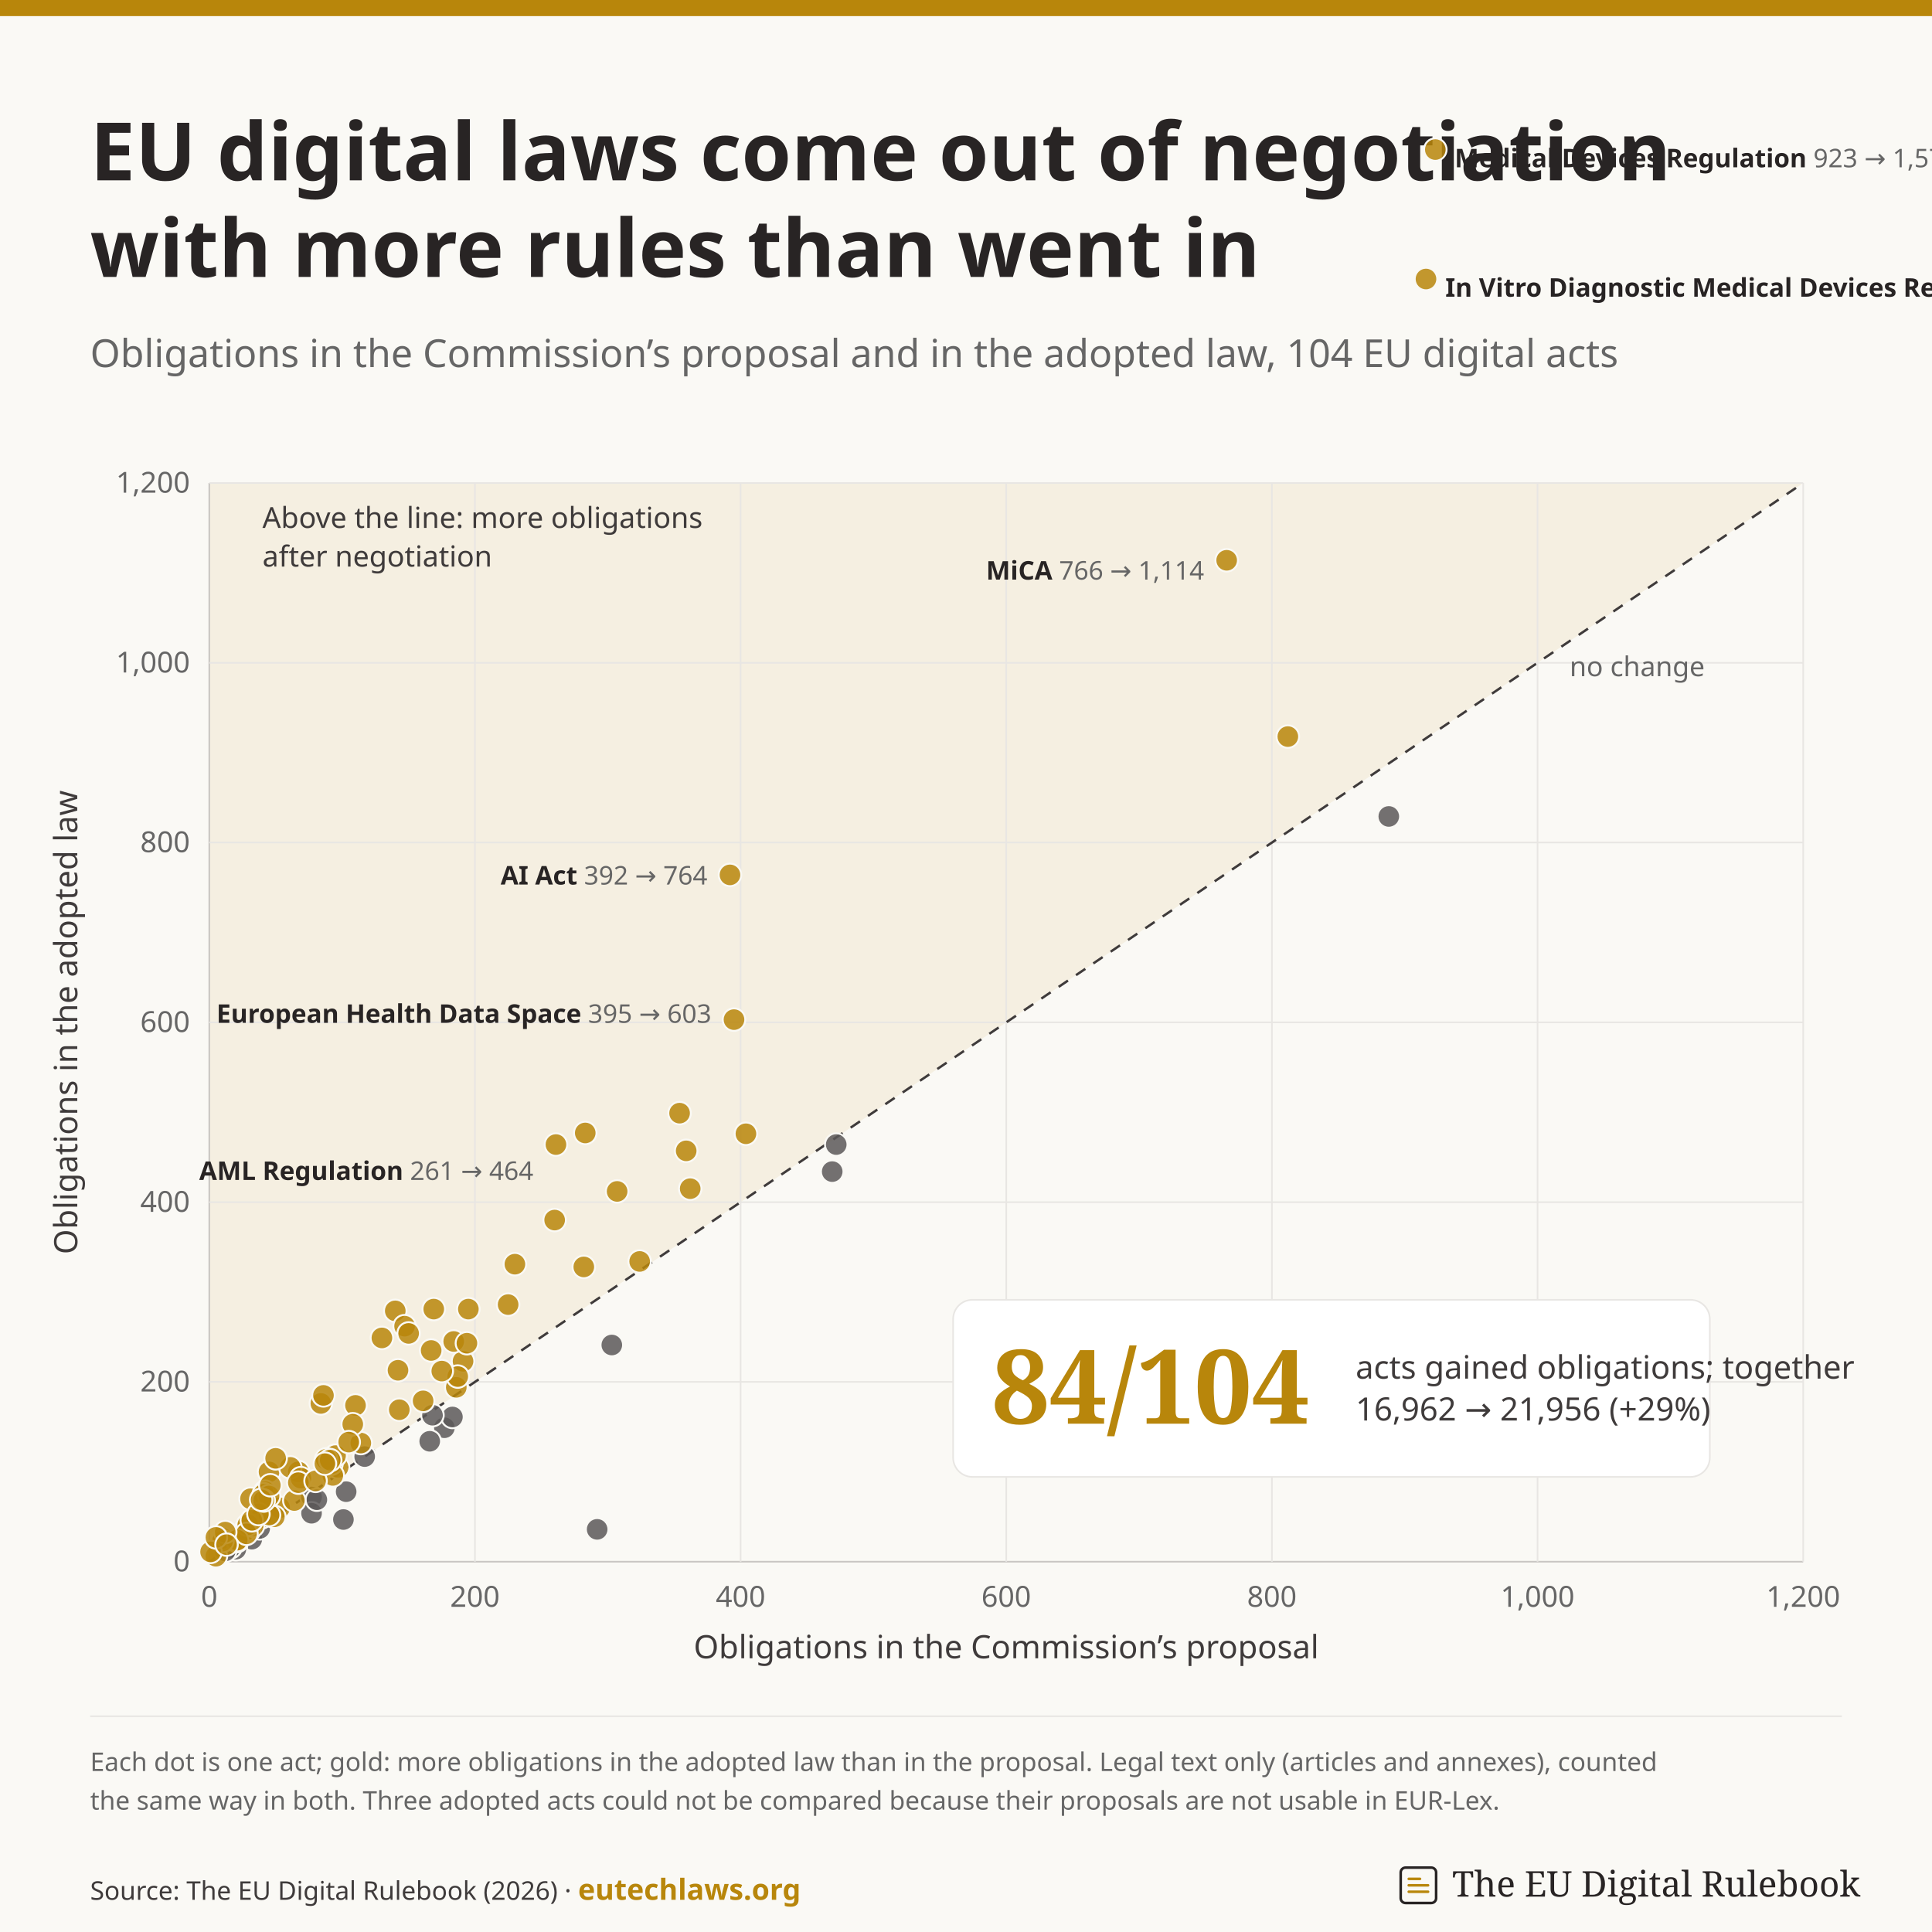
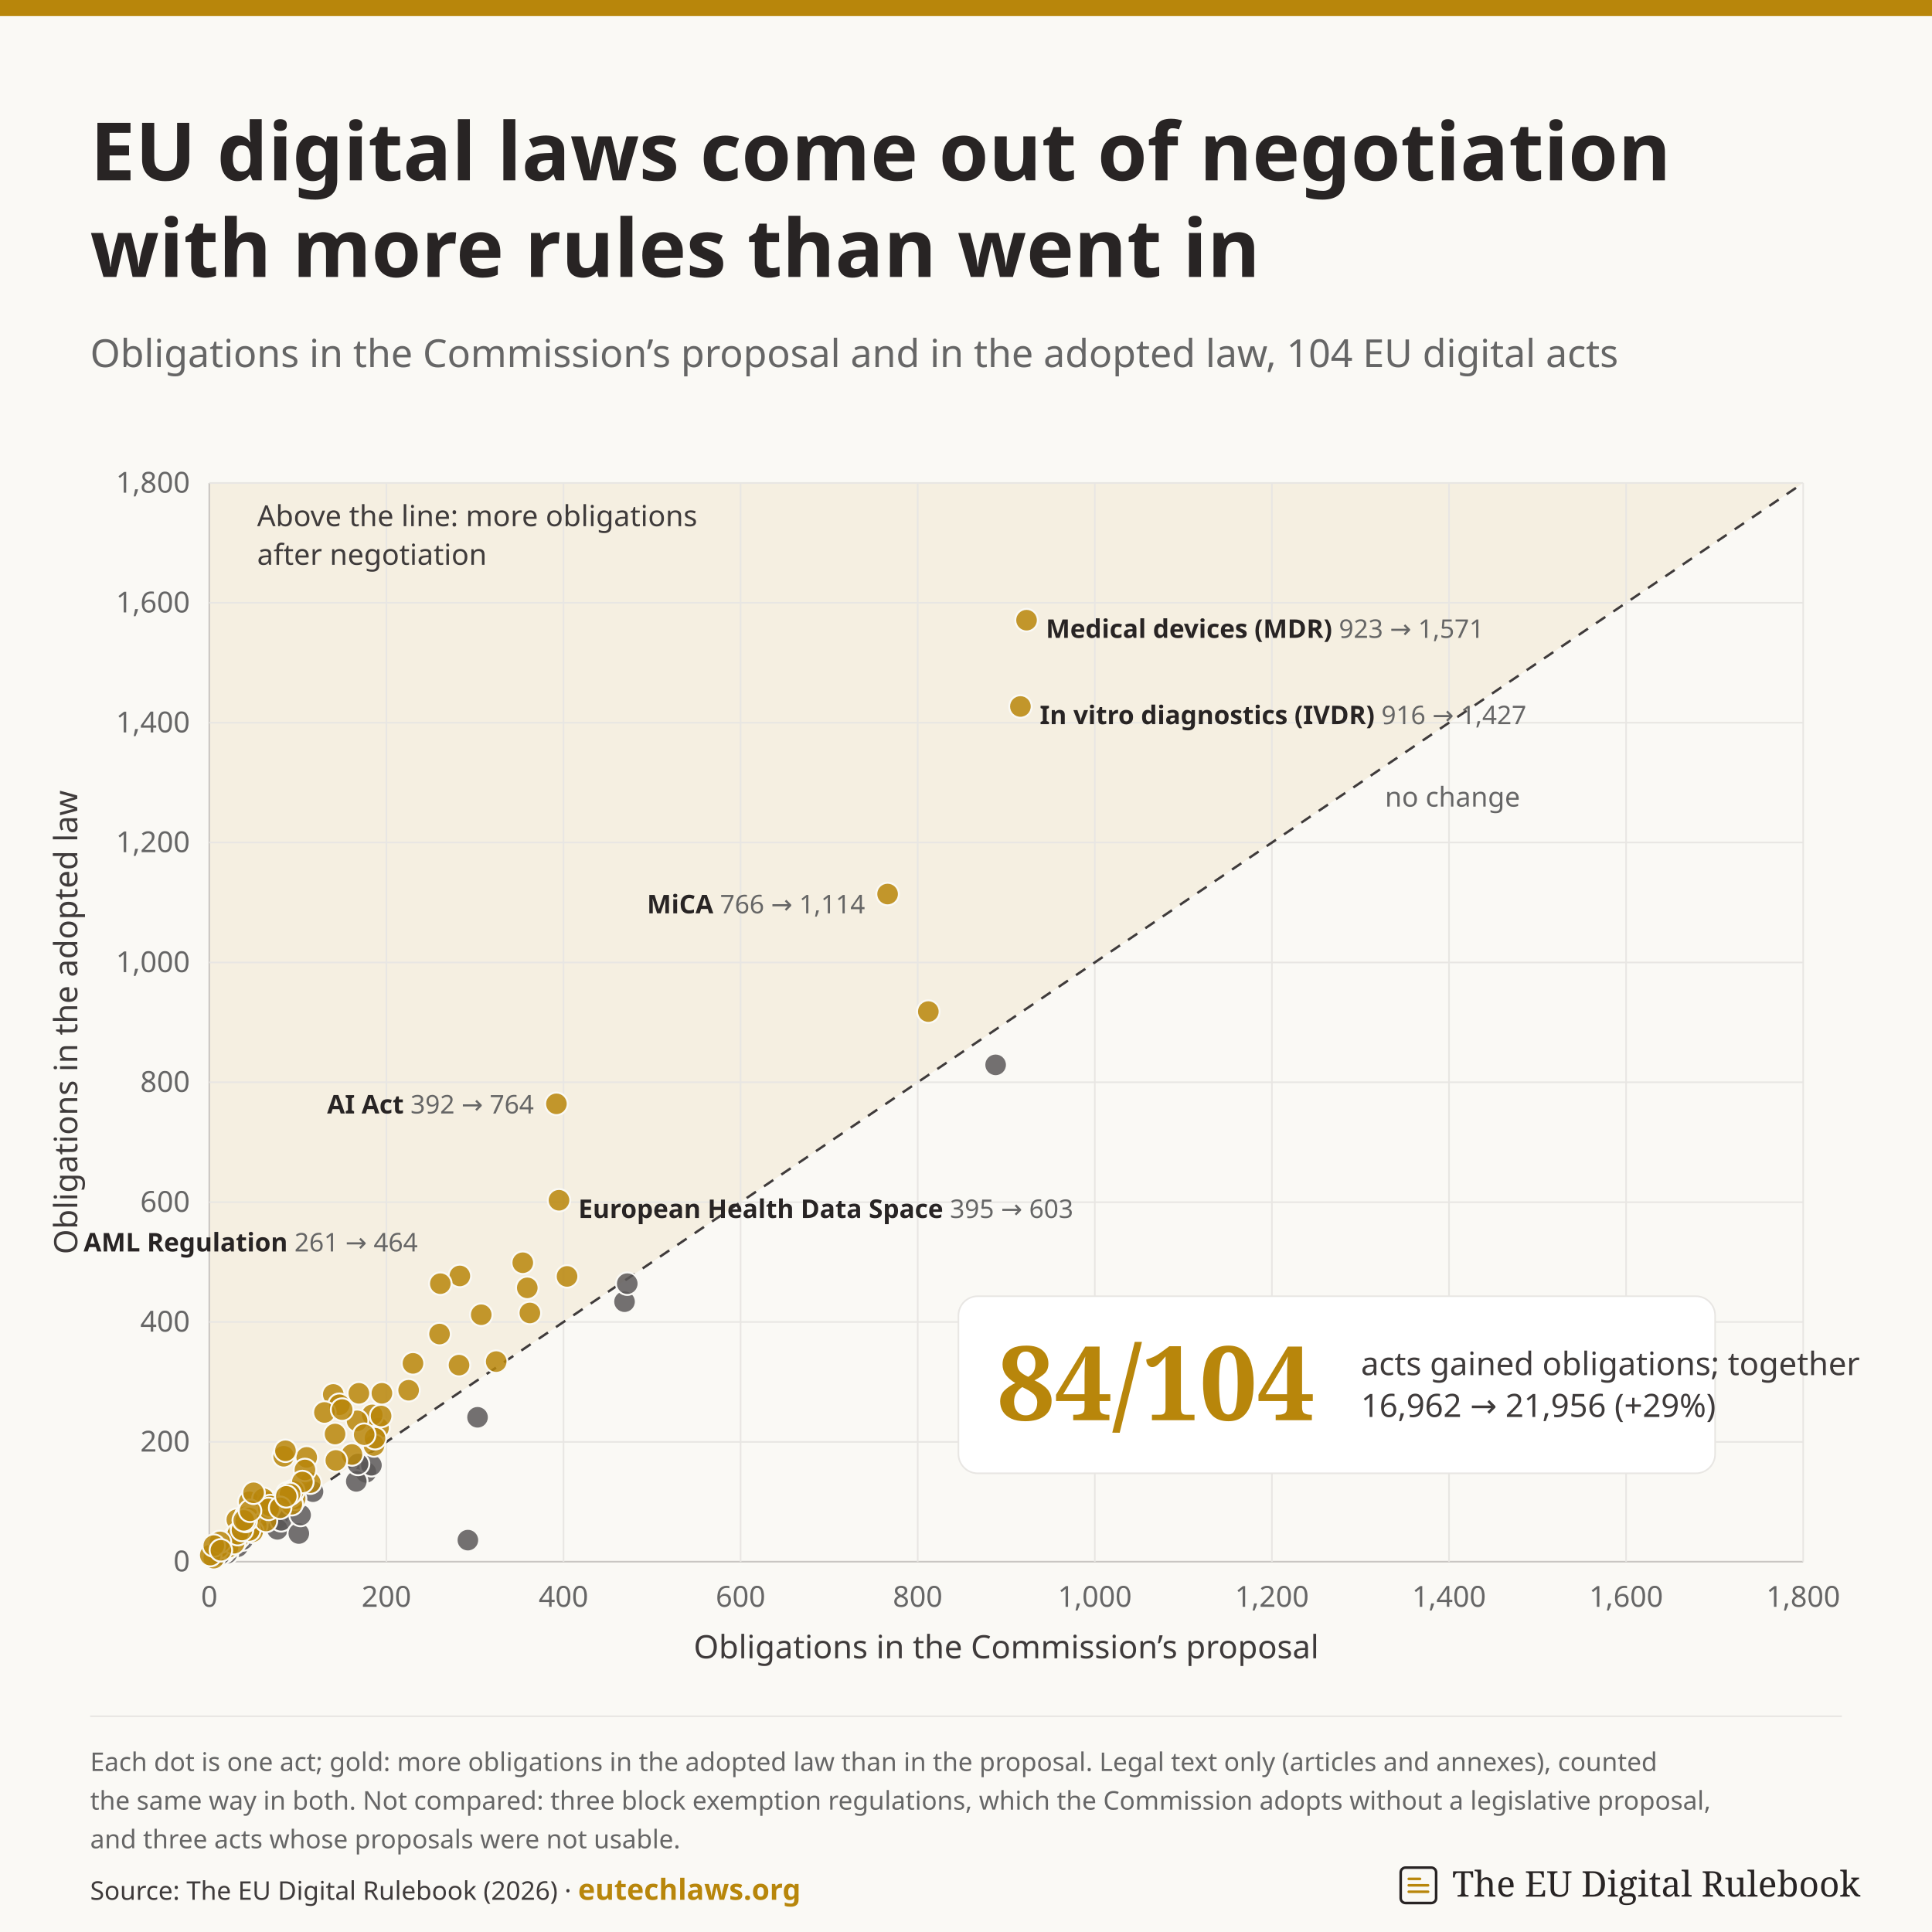
- <svg xmlns="http://www.w3.org/2000/svg" viewBox="0 0 1200 1200" width="100%" role="img" aria-label="EU digital laws come out of negotiation with more rules than went in: 84 of 104 acts gained obligations, together from 16,962 to 21,956. Largest: Medical Devices Regulation 923 to 1571; In Vitro Diagnostic Medical Devices Regulation 916 to 1427; AI Act 392 to 764; MiCA 766 to 1114; European Health Data Space 395 to 603; AML Regulation 261 to 464">
+ <svg xmlns="http://www.w3.org/2000/svg" viewBox="0 0 1200 1200" width="100%" role="img" aria-label="EU digital laws come out of negotiation with more rules than went in: 84 of 104 acts gained obligations, together from 16,962 to 21,956. Largest: Medical devices (MDR) 923 to 1571; In vitro diagnostics (IVDR) 916 to 1427; AI Act 392 to 764; MiCA 766 to 1114; European Health Data Space 395 to 603; AML Regulation 261 to 464">
  <rect width="1200" height="1200" fill="#FAF9F5" />
  <rect width="1200" height="10" fill="#B8860B" />
  <text x="56.0" y="112.0" text-anchor="start" font-family="DM Sans, sans-serif" font-size="50" font-weight="700" fill="#282424">EU digital laws come out of negotiation</text>
  <text x="56.0" y="172.0" text-anchor="start" font-family="DM Sans, sans-serif" font-size="50" font-weight="700" fill="#282424">with more rules than went in</text>
  <text x="56.0" y="228.0" text-anchor="start" font-family="DM Sans, sans-serif" font-size="24" font-weight="400" fill="#666666">Obligations in the Commission’s proposal and in the adopted law, 104 EU digital acts</text>
  <path d="M130.0,970.0 L130.0,300.0 L1120.0,300.0 Z" fill="#E3CF9C" fill-opacity="0.22" />
  <line x1="130" x2="1120" y1="970.0" y2="970.0" stroke="#C9C6C3" />
  <line x1="130.0" x2="130.0" y1="300" y2="970" stroke="#C9C6C3" />
  <text x="118.0" y="976.0" text-anchor="end" font-family="DM Sans, sans-serif" font-size="18" font-weight="400" fill="#666666">0</text>
  <text x="130.0" y="998.0" text-anchor="middle" font-family="DM Sans, sans-serif" font-size="18" font-weight="400" fill="#666666">0</text>
-   <line x1="130" x2="1120" y1="858.3" y2="858.3" stroke="#E8E6E3" />
-   <line x1="295.0" x2="295.0" y1="300" y2="970" stroke="#E8E6E3" />
-   <text x="118.0" y="864.3" text-anchor="end" font-family="DM Sans, sans-serif" font-size="18" font-weight="400" fill="#666666">200</text>
-   <text x="295.0" y="998.0" text-anchor="middle" font-family="DM Sans, sans-serif" font-size="18" font-weight="400" fill="#666666">200</text>
+   <line x1="130" x2="1120" y1="895.6" y2="895.6" stroke="#E8E6E3" />
+   <line x1="240.0" x2="240.0" y1="300" y2="970" stroke="#E8E6E3" />
+   <text x="118.0" y="901.6" text-anchor="end" font-family="DM Sans, sans-serif" font-size="18" font-weight="400" fill="#666666">200</text>
+   <text x="240.0" y="998.0" text-anchor="middle" font-family="DM Sans, sans-serif" font-size="18" font-weight="400" fill="#666666">200</text>
+   <line x1="130" x2="1120" y1="821.1" y2="821.1" stroke="#E8E6E3" />
+   <line x1="350.0" x2="350.0" y1="300" y2="970" stroke="#E8E6E3" />
+   <text x="118.0" y="827.1" text-anchor="end" font-family="DM Sans, sans-serif" font-size="18" font-weight="400" fill="#666666">400</text>
+   <text x="350.0" y="998.0" text-anchor="middle" font-family="DM Sans, sans-serif" font-size="18" font-weight="400" fill="#666666">400</text>
  <line x1="130" x2="1120" y1="746.7" y2="746.7" stroke="#E8E6E3" />
  <line x1="460.0" x2="460.0" y1="300" y2="970" stroke="#E8E6E3" />
-   <text x="118.0" y="752.7" text-anchor="end" font-family="DM Sans, sans-serif" font-size="18" font-weight="400" fill="#666666">400</text>
-   <text x="460.0" y="998.0" text-anchor="middle" font-family="DM Sans, sans-serif" font-size="18" font-weight="400" fill="#666666">400</text>
-   <line x1="130" x2="1120" y1="635.0" y2="635.0" stroke="#E8E6E3" />
-   <line x1="625.0" x2="625.0" y1="300" y2="970" stroke="#E8E6E3" />
-   <text x="118.0" y="641.0" text-anchor="end" font-family="DM Sans, sans-serif" font-size="18" font-weight="400" fill="#666666">600</text>
-   <text x="625.0" y="998.0" text-anchor="middle" font-family="DM Sans, sans-serif" font-size="18" font-weight="400" fill="#666666">600</text>
+   <text x="118.0" y="752.7" text-anchor="end" font-family="DM Sans, sans-serif" font-size="18" font-weight="400" fill="#666666">600</text>
+   <text x="460.0" y="998.0" text-anchor="middle" font-family="DM Sans, sans-serif" font-size="18" font-weight="400" fill="#666666">600</text>
+   <line x1="130" x2="1120" y1="672.2" y2="672.2" stroke="#E8E6E3" />
+   <line x1="570.0" x2="570.0" y1="300" y2="970" stroke="#E8E6E3" />
+   <text x="118.0" y="678.2" text-anchor="end" font-family="DM Sans, sans-serif" font-size="18" font-weight="400" fill="#666666">800</text>
+   <text x="570.0" y="998.0" text-anchor="middle" font-family="DM Sans, sans-serif" font-size="18" font-weight="400" fill="#666666">800</text>
+   <line x1="130" x2="1120" y1="597.8" y2="597.8" stroke="#E8E6E3" />
+   <line x1="680.0" x2="680.0" y1="300" y2="970" stroke="#E8E6E3" />
+   <text x="118.0" y="603.8" text-anchor="end" font-family="DM Sans, sans-serif" font-size="18" font-weight="400" fill="#666666">1,000</text>
+   <text x="680.0" y="998.0" text-anchor="middle" font-family="DM Sans, sans-serif" font-size="18" font-weight="400" fill="#666666">1,000</text>
  <line x1="130" x2="1120" y1="523.3" y2="523.3" stroke="#E8E6E3" />
  <line x1="790.0" x2="790.0" y1="300" y2="970" stroke="#E8E6E3" />
-   <text x="118.0" y="529.3" text-anchor="end" font-family="DM Sans, sans-serif" font-size="18" font-weight="400" fill="#666666">800</text>
-   <text x="790.0" y="998.0" text-anchor="middle" font-family="DM Sans, sans-serif" font-size="18" font-weight="400" fill="#666666">800</text>
-   <line x1="130" x2="1120" y1="411.7" y2="411.7" stroke="#E8E6E3" />
-   <line x1="955.0" x2="955.0" y1="300" y2="970" stroke="#E8E6E3" />
-   <text x="118.0" y="417.7" text-anchor="end" font-family="DM Sans, sans-serif" font-size="18" font-weight="400" fill="#666666">1,000</text>
-   <text x="955.0" y="998.0" text-anchor="middle" font-family="DM Sans, sans-serif" font-size="18" font-weight="400" fill="#666666">1,000</text>
+   <text x="118.0" y="529.3" text-anchor="end" font-family="DM Sans, sans-serif" font-size="18" font-weight="400" fill="#666666">1,200</text>
+   <text x="790.0" y="998.0" text-anchor="middle" font-family="DM Sans, sans-serif" font-size="18" font-weight="400" fill="#666666">1,200</text>
+   <line x1="130" x2="1120" y1="448.9" y2="448.9" stroke="#E8E6E3" />
+   <line x1="900.0" x2="900.0" y1="300" y2="970" stroke="#E8E6E3" />
+   <text x="118.0" y="454.9" text-anchor="end" font-family="DM Sans, sans-serif" font-size="18" font-weight="400" fill="#666666">1,400</text>
+   <text x="900.0" y="998.0" text-anchor="middle" font-family="DM Sans, sans-serif" font-size="18" font-weight="400" fill="#666666">1,400</text>
+   <line x1="130" x2="1120" y1="374.4" y2="374.4" stroke="#E8E6E3" />
+   <line x1="1010.0" x2="1010.0" y1="300" y2="970" stroke="#E8E6E3" />
+   <text x="118.0" y="380.4" text-anchor="end" font-family="DM Sans, sans-serif" font-size="18" font-weight="400" fill="#666666">1,600</text>
+   <text x="1010.0" y="998.0" text-anchor="middle" font-family="DM Sans, sans-serif" font-size="18" font-weight="400" fill="#666666">1,600</text>
  <line x1="130" x2="1120" y1="300.0" y2="300.0" stroke="#E8E6E3" />
  <line x1="1120.0" x2="1120.0" y1="300" y2="970" stroke="#E8E6E3" />
-   <text x="118.0" y="306.0" text-anchor="end" font-family="DM Sans, sans-serif" font-size="18" font-weight="400" fill="#666666">1,200</text>
-   <text x="1120.0" y="998.0" text-anchor="middle" font-family="DM Sans, sans-serif" font-size="18" font-weight="400" fill="#666666">1,200</text>
+   <text x="118.0" y="306.0" text-anchor="end" font-family="DM Sans, sans-serif" font-size="18" font-weight="400" fill="#666666">1,800</text>
+   <text x="1120.0" y="998.0" text-anchor="middle" font-family="DM Sans, sans-serif" font-size="18" font-weight="400" fill="#666666">1,800</text>
  <text x="625.0" y="1030.0" text-anchor="middle" font-family="DM Sans, sans-serif" font-size="20" font-weight="500" fill="#3F3B3B">Obligations in the Commission’s proposal</text>
  <text transform="translate(48,635.0) rotate(-90)" text-anchor="middle" font-family="DM Sans, sans-serif" font-size="20" font-weight="500" fill="#3F3B3B">Obligations in the adopted law</text>
  <line x1="130.0" y1="970.0" x2="1120.0" y2="300.0" stroke="#3F3B3B" stroke-width="1.5" stroke-dasharray="7 6" />
-   <text x="1016.9" y="420.0" text-anchor="middle" font-family="DM Sans, sans-serif" font-size="17" font-weight="400" fill="#666666">no change</text>
-   <text x="163.0" y="327.9" text-anchor="start" font-family="DM Sans, sans-serif" font-size="18" font-weight="500" fill="#3F3B3B">Above the line: more obligations</text>
-   <text x="163.0" y="351.9" text-anchor="start" font-family="DM Sans, sans-serif" font-size="18" font-weight="500" fill="#3F3B3B">after negotiation</text>
-   <circle cx="193.5" cy="929.8" r="7" fill="#5C5858" fill-opacity="0.85" stroke="#FAF9F5" stroke-width="1.2" />
-   <circle cx="156.4" cy="956.0" r="7" fill="#5C5858" fill-opacity="0.85" stroke="#FAF9F5" stroke-width="1.2" />
-   <circle cx="193.5" cy="939.9" r="7" fill="#5C5858" fill-opacity="0.85" stroke="#FAF9F5" stroke-width="1.2" />
-   <circle cx="226.5" cy="904.7" r="7" fill="#5C5858" fill-opacity="0.85" stroke="#FAF9F5" stroke-width="1.2" />
-   <circle cx="370.9" cy="949.9" r="7" fill="#5C5858" fill-opacity="0.85" stroke="#FAF9F5" stroke-width="1.2" />
-   <circle cx="516.9" cy="727.7" r="7" fill="#5C5858" fill-opacity="0.85" stroke="#FAF9F5" stroke-width="1.2" />
-   <circle cx="276.0" cy="886.8" r="7" fill="#5C5858" fill-opacity="0.85" stroke="#FAF9F5" stroke-width="1.2" />
-   <circle cx="862.6" cy="507.1" r="7" fill="#5C5858" fill-opacity="0.85" stroke="#FAF9F5" stroke-width="1.2" />
-   <circle cx="281.0" cy="880.1" r="7" fill="#5C5858" fill-opacity="0.85" stroke="#FAF9F5" stroke-width="1.2" />
-   <circle cx="519.4" cy="710.9" r="7" fill="#5C5858" fill-opacity="0.85" stroke="#FAF9F5" stroke-width="1.2" />
-   <circle cx="196.8" cy="931.5" r="7" fill="#5C5858" fill-opacity="0.85" stroke="#FAF9F5" stroke-width="1.2" />
-   <circle cx="146.5" cy="962.2" r="7" fill="#5C5858" fill-opacity="0.85" stroke="#FAF9F5" stroke-width="1.2" />
-   <circle cx="380.0" cy="835.4" r="7" fill="#5C5858" fill-opacity="0.85" stroke="#FAF9F5" stroke-width="1.2" />
-   <circle cx="213.3" cy="943.8" r="7" fill="#5C5858" fill-opacity="0.85" stroke="#FAF9F5" stroke-width="1.2" />
-   <circle cx="143.2" cy="961.1" r="7" fill="#5C5858" fill-opacity="0.85" stroke="#FAF9F5" stroke-width="1.2" />
-   <circle cx="139.9" cy="963.3" r="7" fill="#5C5858" fill-opacity="0.85" stroke="#FAF9F5" stroke-width="1.2" />
-   <circle cx="161.3" cy="949.3" r="7" fill="#5C5858" fill-opacity="0.85" stroke="#FAF9F5" stroke-width="1.2" />
-   <circle cx="266.9" cy="895.2" r="7" fill="#5C5858" fill-opacity="0.85" stroke="#FAF9F5" stroke-width="1.2" />
-   <circle cx="215.0" cy="926.5" r="7" fill="#5C5858" fill-opacity="0.85" stroke="#FAF9F5" stroke-width="1.2" />
-   <circle cx="268.6" cy="879.0" r="7" fill="#5C5858" fill-opacity="0.85" stroke="#FAF9F5" stroke-width="1.2" />
-   <circle cx="134.1" cy="966.6" r="7" fill="#B8860B" fill-opacity="0.85" stroke="#FAF9F5" stroke-width="1.2" />
-   <circle cx="138.2" cy="955.5" r="7" fill="#B8860B" fill-opacity="0.85" stroke="#FAF9F5" stroke-width="1.2" />
-   <circle cx="154.8" cy="950.5" r="7" fill="#B8860B" fill-opacity="0.85" stroke="#FAF9F5" stroke-width="1.2" />
-   <circle cx="153.1" cy="951.6" r="7" fill="#B8860B" fill-opacity="0.85" stroke="#FAF9F5" stroke-width="1.2" />
-   <circle cx="147.3" cy="957.2" r="7" fill="#B8860B" fill-opacity="0.85" stroke="#FAF9F5" stroke-width="1.2" />
-   <circle cx="152.3" cy="950.5" r="7" fill="#B8860B" fill-opacity="0.85" stroke="#FAF9F5" stroke-width="1.2" />
-   <circle cx="162.2" cy="942.6" r="7" fill="#B8860B" fill-opacity="0.85" stroke="#FAF9F5" stroke-width="1.2" />
-   <circle cx="157.2" cy="947.7" r="7" fill="#B8860B" fill-opacity="0.85" stroke="#FAF9F5" stroke-width="1.2" />
-   <circle cx="362.6" cy="786.9" r="7" fill="#B8860B" fill-opacity="0.85" stroke="#FAF9F5" stroke-width="1.2" />
-   <circle cx="210.0" cy="911.4" r="7" fill="#B8860B" fill-opacity="0.85" stroke="#FAF9F5" stroke-width="1.2" />
-   <circle cx="205.9" cy="909.1" r="7" fill="#B8860B" fill-opacity="0.85" stroke="#FAF9F5" stroke-width="1.2" />
-   <circle cx="428.7" cy="738.3" r="7" fill="#B8860B" fill-opacity="0.85" stroke="#FAF9F5" stroke-width="1.2" />
-   <circle cx="287.6" cy="845.5" r="7" fill="#B8860B" fill-opacity="0.85" stroke="#FAF9F5" stroke-width="1.2" />
-   <circle cx="262.8" cy="870.1" r="7" fill="#B8860B" fill-opacity="0.85" stroke="#FAF9F5" stroke-width="1.2" />
-   <circle cx="426.2" cy="714.8" r="7" fill="#B8860B" fill-opacity="0.85" stroke="#FAF9F5" stroke-width="1.2" />
-   <circle cx="173.7" cy="936.5" r="7" fill="#B8860B" fill-opacity="0.85" stroke="#FAF9F5" stroke-width="1.2" />
-   <circle cx="170.4" cy="942.1" r="7" fill="#B8860B" fill-opacity="0.85" stroke="#FAF9F5" stroke-width="1.2" />
-   <circle cx="153.9" cy="947.1" r="7" fill="#B8860B" fill-opacity="0.85" stroke="#FAF9F5" stroke-width="1.2" />
-   <circle cx="147.3" cy="956.6" r="7" fill="#B8860B" fill-opacity="0.85" stroke="#FAF9F5" stroke-width="1.2" />
-   <circle cx="167.1" cy="914.2" r="7" fill="#B8860B" fill-opacity="0.85" stroke="#FAF9F5" stroke-width="1.2" />
-   <circle cx="138.2" cy="957.2" r="7" fill="#B8860B" fill-opacity="0.85" stroke="#FAF9F5" stroke-width="1.2" />
-   <circle cx="319.8" cy="785.2" r="7" fill="#B8860B" fill-opacity="0.85" stroke="#FAF9F5" stroke-width="1.2" />
-   <circle cx="224.1" cy="896.3" r="7" fill="#B8860B" fill-opacity="0.85" stroke="#FAF9F5" stroke-width="1.2" />
-   <circle cx="344.5" cy="757.8" r="7" fill="#B8860B" fill-opacity="0.85" stroke="#FAF9F5" stroke-width="1.2" />
-   <circle cx="153.1" cy="952.7" r="7" fill="#B8860B" fill-opacity="0.85" stroke="#FAF9F5" stroke-width="1.2" />
-   <circle cx="155.6" cy="930.9" r="7" fill="#B8860B" fill-opacity="0.85" stroke="#FAF9F5" stroke-width="1.2" />
-   <circle cx="167.1" cy="941.0" r="7" fill="#B8860B" fill-opacity="0.85" stroke="#FAF9F5" stroke-width="1.2" />
-   <circle cx="283.4" cy="861.7" r="7" fill="#B8860B" fill-opacity="0.85" stroke="#FAF9F5" stroke-width="1.2" />
-   <circle cx="281.8" cy="833.2" r="7" fill="#B8860B" fill-opacity="0.85" stroke="#FAF9F5" stroke-width="1.2" />
-   <circle cx="206.7" cy="916.4" r="7" fill="#B8860B" fill-opacity="0.85" stroke="#FAF9F5" stroke-width="1.2" />
-   <circle cx="164.7" cy="926.5" r="7" fill="#B8860B" fill-opacity="0.85" stroke="#FAF9F5" stroke-width="1.2" />
-   <circle cx="208.4" cy="904.1" r="7" fill="#B8860B" fill-opacity="0.85" stroke="#FAF9F5" stroke-width="1.2" />
-   <circle cx="130.8" cy="963.9" r="7" fill="#B8860B" fill-opacity="0.85" stroke="#FAF9F5" stroke-width="1.2" />
-   <circle cx="199.3" cy="871.7" r="7" fill="#B8860B" fill-opacity="0.85" stroke="#FAF9F5" stroke-width="1.2" />
-   <circle cx="761.9" cy="348.0" r="7" fill="#B8860B" fill-opacity="0.85" stroke="#FAF9F5" stroke-width="1.2" />
-   <circle cx="383.3" cy="740.0" r="7" fill="#B8860B" fill-opacity="0.85" stroke="#FAF9F5" stroke-width="1.2" />
-   <circle cx="247.2" cy="851.1" r="7" fill="#B8860B" fill-opacity="0.85" stroke="#FAF9F5" stroke-width="1.2" />
-   <circle cx="245.5" cy="814.2" r="7" fill="#B8860B" fill-opacity="0.85" stroke="#FAF9F5" stroke-width="1.2" />
-   <circle cx="363.5" cy="703.7" r="7" fill="#B8860B" fill-opacity="0.85" stroke="#FAF9F5" stroke-width="1.2" />
-   <circle cx="315.6" cy="810.3" r="7" fill="#B8860B" fill-opacity="0.85" stroke="#FAF9F5" stroke-width="1.2" />
-   <circle cx="453.4" cy="543.4" r="7" fill="#B8860B" fill-opacity="0.85" stroke="#FAF9F5" stroke-width="1.2" />
-   <circle cx="799.9" cy="457.5" r="7" fill="#B8860B" fill-opacity="0.85" stroke="#FAF9F5" stroke-width="1.2" />
-   <circle cx="220.8" cy="872.9" r="7" fill="#B8860B" fill-opacity="0.85" stroke="#FAF9F5" stroke-width="1.2" />
-   <circle cx="290.0" cy="834.3" r="7" fill="#B8860B" fill-opacity="0.85" stroke="#FAF9F5" stroke-width="1.2" />
-   <circle cx="345.3" cy="710.9" r="7" fill="#B8860B" fill-opacity="0.85" stroke="#FAF9F5" stroke-width="1.2" />
-   <circle cx="202.6" cy="907.5" r="7" fill="#B8860B" fill-opacity="0.85" stroke="#FAF9F5" stroke-width="1.2" />
-   <circle cx="200.9" cy="866.7" r="7" fill="#B8860B" fill-opacity="0.85" stroke="#FAF9F5" stroke-width="1.2" />
-   <circle cx="185.3" cy="914.2" r="7" fill="#B8860B" fill-opacity="0.85" stroke="#FAF9F5" stroke-width="1.2" />
-   <circle cx="267.8" cy="838.8" r="7" fill="#B8860B" fill-opacity="0.85" stroke="#FAF9F5" stroke-width="1.2" />
-   <circle cx="251.3" cy="823.7" r="7" fill="#B8860B" fill-opacity="0.85" stroke="#FAF9F5" stroke-width="1.2" />
-   <circle cx="284.3" cy="855.0" r="7" fill="#B8860B" fill-opacity="0.85" stroke="#FAF9F5" stroke-width="1.2" />
-   <circle cx="455.9" cy="633.3" r="7" fill="#B8860B" fill-opacity="0.85" stroke="#FAF9F5" stroke-width="1.2" />
-   <circle cx="422.1" cy="691.4" r="7" fill="#B8860B" fill-opacity="0.85" stroke="#FAF9F5" stroke-width="1.2" />
-   <circle cx="219.1" cy="884.6" r="7" fill="#B8860B" fill-opacity="0.85" stroke="#FAF9F5" stroke-width="1.2" />
-   <circle cx="156.4" cy="944.3" r="7" fill="#B8860B" fill-opacity="0.85" stroke="#FAF9F5" stroke-width="1.2" />
-   <circle cx="202.6" cy="906.4" r="7" fill="#B8860B" fill-opacity="0.85" stroke="#FAF9F5" stroke-width="1.2" />
-   <circle cx="163.8" cy="928.1" r="7" fill="#B8860B" fill-opacity="0.85" stroke="#FAF9F5" stroke-width="1.2" />
-   <circle cx="216.6" cy="895.7" r="7" fill="#B8860B" fill-opacity="0.85" stroke="#FAF9F5" stroke-width="1.2" />
-   <circle cx="463.3" cy="704.2" r="7" fill="#B8860B" fill-opacity="0.85" stroke="#FAF9F5" stroke-width="1.2" />
-   <circle cx="167.1" cy="929.2" r="7" fill="#B8860B" fill-opacity="0.85" stroke="#FAF9F5" stroke-width="1.2" />
-   <circle cx="397.3" cy="783.5" r="7" fill="#B8860B" fill-opacity="0.85" stroke="#FAF9F5" stroke-width="1.2" />
-   <circle cx="139.9" cy="951.6" r="7" fill="#B8860B" fill-opacity="0.85" stroke="#FAF9F5" stroke-width="1.2" />
-   <circle cx="134.1" cy="954.9" r="7" fill="#B8860B" fill-opacity="0.85" stroke="#FAF9F5" stroke-width="1.2" />
-   <circle cx="160.5" cy="940.4" r="7" fill="#B8860B" fill-opacity="0.85" stroke="#FAF9F5" stroke-width="1.2" />
-   <circle cx="182.8" cy="932.0" r="7" fill="#B8860B" fill-opacity="0.85" stroke="#FAF9F5" stroke-width="1.2" />
-   <circle cx="163.8" cy="932.0" r="7" fill="#B8860B" fill-opacity="0.85" stroke="#FAF9F5" stroke-width="1.2" />
-   <circle cx="140.7" cy="959.4" r="7" fill="#B8860B" fill-opacity="0.85" stroke="#FAF9F5" stroke-width="1.2" />
-   <circle cx="237.2" cy="831.0" r="7" fill="#B8860B" fill-opacity="0.85" stroke="#FAF9F5" stroke-width="1.2" />
-   <circle cx="248.0" cy="875.6" r="7" fill="#B8860B" fill-opacity="0.85" stroke="#FAF9F5" stroke-width="1.2" />
-   <circle cx="180.3" cy="911.4" r="7" fill="#B8860B" fill-opacity="0.85" stroke="#FAF9F5" stroke-width="1.2" />
-   <circle cx="186.9" cy="918.1" r="7" fill="#B8860B" fill-opacity="0.85" stroke="#FAF9F5" stroke-width="1.2" />
-   <circle cx="162.2" cy="931.5" r="7" fill="#B8860B" fill-opacity="0.85" stroke="#FAF9F5" stroke-width="1.2" />
-   <circle cx="185.3" cy="920.9" r="7" fill="#B8860B" fill-opacity="0.85" stroke="#FAF9F5" stroke-width="1.2" />
-   <circle cx="205.1" cy="906.9" r="7" fill="#B8860B" fill-opacity="0.85" stroke="#FAF9F5" stroke-width="1.2" />
-   <circle cx="290.9" cy="813.1" r="7" fill="#B8860B" fill-opacity="0.85" stroke="#FAF9F5" stroke-width="1.2" />
-   <circle cx="167.9" cy="922.5" r="7" fill="#B8860B" fill-opacity="0.85" stroke="#FAF9F5" stroke-width="1.2" />
-   <circle cx="196.0" cy="919.8" r="7" fill="#B8860B" fill-opacity="0.85" stroke="#FAF9F5" stroke-width="1.2" />
-   <circle cx="201.8" cy="909.1" r="7" fill="#B8860B" fill-opacity="0.85" stroke="#FAF9F5" stroke-width="1.2" />
-   <circle cx="274.4" cy="851.6" r="7" fill="#B8860B" fill-opacity="0.85" stroke="#FAF9F5" stroke-width="1.2" />
-   <circle cx="891.5" cy="92.9" r="7" fill="#B8860B" fill-opacity="0.85" stroke="#FAF9F5" stroke-width="1.2" />
-   <circle cx="885.7" cy="173.3" r="7" fill="#B8860B" fill-opacity="0.85" stroke="#FAF9F5" stroke-width="1.2" />
-   <circle cx="171.2" cy="905.8" r="7" fill="#B8860B" fill-opacity="0.85" stroke="#FAF9F5" stroke-width="1.2" />
-   <circle cx="253.8" cy="828.2" r="7" fill="#B8860B" fill-opacity="0.85" stroke="#FAF9F5" stroke-width="1.2" />
-   <circle cx="269.4" cy="813.1" r="7" fill="#B8860B" fill-opacity="0.85" stroke="#FAF9F5" stroke-width="1.2" />
-   <text x="903.5" y="103.9" text-anchor="start" font-family="DM Sans, sans-serif" font-size="16" font-weight="600" fill="#282424">Medical Devices Regulation <tspan fill="#666666" font-weight="400">923 → 1,571</tspan>
+   <text x="902.2" y="501.0" text-anchor="middle" font-family="DM Sans, sans-serif" font-size="17" font-weight="400" fill="#666666">no change</text>
+   <text x="159.7" y="326.8" text-anchor="start" font-family="DM Sans, sans-serif" font-size="18" font-weight="500" fill="#3F3B3B">Above the line: more obligations</text>
+   <text x="159.7" y="350.8" text-anchor="start" font-family="DM Sans, sans-serif" font-size="18" font-weight="500" fill="#3F3B3B">after negotiation</text>
+   <circle cx="172.3" cy="943.2" r="7" fill="#5C5858" fill-opacity="0.85" stroke="#FAF9F5" stroke-width="1.2" />
+   <circle cx="147.6" cy="960.7" r="7" fill="#5C5858" fill-opacity="0.85" stroke="#FAF9F5" stroke-width="1.2" />
+   <circle cx="172.3" cy="949.9" r="7" fill="#5C5858" fill-opacity="0.85" stroke="#FAF9F5" stroke-width="1.2" />
+   <circle cx="194.4" cy="926.5" r="7" fill="#5C5858" fill-opacity="0.85" stroke="#FAF9F5" stroke-width="1.2" />
+   <circle cx="290.6" cy="956.6" r="7" fill="#5C5858" fill-opacity="0.85" stroke="#FAF9F5" stroke-width="1.2" />
+   <circle cx="387.9" cy="808.5" r="7" fill="#5C5858" fill-opacity="0.85" stroke="#FAF9F5" stroke-width="1.2" />
+   <circle cx="227.3" cy="914.5" r="7" fill="#5C5858" fill-opacity="0.85" stroke="#FAF9F5" stroke-width="1.2" />
+   <circle cx="618.4" cy="661.4" r="7" fill="#5C5858" fill-opacity="0.85" stroke="#FAF9F5" stroke-width="1.2" />
+   <circle cx="230.7" cy="910.1" r="7" fill="#5C5858" fill-opacity="0.85" stroke="#FAF9F5" stroke-width="1.2" />
+   <circle cx="389.6" cy="797.3" r="7" fill="#5C5858" fill-opacity="0.85" stroke="#FAF9F5" stroke-width="1.2" />
+   <circle cx="174.6" cy="944.3" r="7" fill="#5C5858" fill-opacity="0.85" stroke="#FAF9F5" stroke-width="1.2" />
+   <circle cx="141.0" cy="964.8" r="7" fill="#5C5858" fill-opacity="0.85" stroke="#FAF9F5" stroke-width="1.2" />
+   <circle cx="296.6" cy="880.3" r="7" fill="#5C5858" fill-opacity="0.85" stroke="#FAF9F5" stroke-width="1.2" />
+   <circle cx="185.6" cy="952.5" r="7" fill="#5C5858" fill-opacity="0.85" stroke="#FAF9F5" stroke-width="1.2" />
+   <circle cx="138.8" cy="964.0" r="7" fill="#5C5858" fill-opacity="0.85" stroke="#FAF9F5" stroke-width="1.2" />
+   <circle cx="136.6" cy="965.5" r="7" fill="#5C5858" fill-opacity="0.85" stroke="#FAF9F5" stroke-width="1.2" />
+   <circle cx="150.9" cy="956.2" r="7" fill="#5C5858" fill-opacity="0.85" stroke="#FAF9F5" stroke-width="1.2" />
+   <circle cx="221.3" cy="920.1" r="7" fill="#5C5858" fill-opacity="0.85" stroke="#FAF9F5" stroke-width="1.2" />
+   <circle cx="186.7" cy="941.0" r="7" fill="#5C5858" fill-opacity="0.85" stroke="#FAF9F5" stroke-width="1.2" />
+   <circle cx="222.4" cy="909.3" r="7" fill="#5C5858" fill-opacity="0.85" stroke="#FAF9F5" stroke-width="1.2" />
+   <circle cx="132.8" cy="967.8" r="7" fill="#B8860B" fill-opacity="0.85" stroke="#FAF9F5" stroke-width="1.2" />
+   <circle cx="135.5" cy="960.3" r="7" fill="#B8860B" fill-opacity="0.85" stroke="#FAF9F5" stroke-width="1.2" />
+   <circle cx="146.5" cy="957.0" r="7" fill="#B8860B" fill-opacity="0.85" stroke="#FAF9F5" stroke-width="1.2" />
+   <circle cx="145.4" cy="957.7" r="7" fill="#B8860B" fill-opacity="0.85" stroke="#FAF9F5" stroke-width="1.2" />
+   <circle cx="141.6" cy="961.4" r="7" fill="#B8860B" fill-opacity="0.85" stroke="#FAF9F5" stroke-width="1.2" />
+   <circle cx="144.8" cy="957.0" r="7" fill="#B8860B" fill-opacity="0.85" stroke="#FAF9F5" stroke-width="1.2" />
+   <circle cx="151.4" cy="951.8" r="7" fill="#B8860B" fill-opacity="0.85" stroke="#FAF9F5" stroke-width="1.2" />
+   <circle cx="148.2" cy="955.1" r="7" fill="#B8860B" fill-opacity="0.85" stroke="#FAF9F5" stroke-width="1.2" />
+   <circle cx="285.1" cy="847.9" r="7" fill="#B8860B" fill-opacity="0.85" stroke="#FAF9F5" stroke-width="1.2" />
+   <circle cx="183.3" cy="930.9" r="7" fill="#B8860B" fill-opacity="0.85" stroke="#FAF9F5" stroke-width="1.2" />
+   <circle cx="180.6" cy="929.4" r="7" fill="#B8860B" fill-opacity="0.85" stroke="#FAF9F5" stroke-width="1.2" />
+   <circle cx="329.1" cy="815.5" r="7" fill="#B8860B" fill-opacity="0.85" stroke="#FAF9F5" stroke-width="1.2" />
+   <circle cx="235.1" cy="887.0" r="7" fill="#B8860B" fill-opacity="0.85" stroke="#FAF9F5" stroke-width="1.2" />
+   <circle cx="218.6" cy="903.4" r="7" fill="#B8860B" fill-opacity="0.85" stroke="#FAF9F5" stroke-width="1.2" />
+   <circle cx="327.5" cy="799.9" r="7" fill="#B8860B" fill-opacity="0.85" stroke="#FAF9F5" stroke-width="1.2" />
+   <circle cx="159.2" cy="947.7" r="7" fill="#B8860B" fill-opacity="0.85" stroke="#FAF9F5" stroke-width="1.2" />
+   <circle cx="156.9" cy="951.4" r="7" fill="#B8860B" fill-opacity="0.85" stroke="#FAF9F5" stroke-width="1.2" />
+   <circle cx="145.9" cy="954.7" r="7" fill="#B8860B" fill-opacity="0.85" stroke="#FAF9F5" stroke-width="1.2" />
+   <circle cx="141.6" cy="961.1" r="7" fill="#B8860B" fill-opacity="0.85" stroke="#FAF9F5" stroke-width="1.2" />
+   <circle cx="154.8" cy="932.8" r="7" fill="#B8860B" fill-opacity="0.85" stroke="#FAF9F5" stroke-width="1.2" />
+   <circle cx="135.5" cy="961.4" r="7" fill="#B8860B" fill-opacity="0.85" stroke="#FAF9F5" stroke-width="1.2" />
+   <circle cx="256.5" cy="846.8" r="7" fill="#B8860B" fill-opacity="0.85" stroke="#FAF9F5" stroke-width="1.2" />
+   <circle cx="192.7" cy="920.9" r="7" fill="#B8860B" fill-opacity="0.85" stroke="#FAF9F5" stroke-width="1.2" />
+   <circle cx="273.0" cy="828.6" r="7" fill="#B8860B" fill-opacity="0.85" stroke="#FAF9F5" stroke-width="1.2" />
+   <circle cx="145.4" cy="958.5" r="7" fill="#B8860B" fill-opacity="0.85" stroke="#FAF9F5" stroke-width="1.2" />
+   <circle cx="147.1" cy="943.9" r="7" fill="#B8860B" fill-opacity="0.85" stroke="#FAF9F5" stroke-width="1.2" />
+   <circle cx="154.8" cy="950.6" r="7" fill="#B8860B" fill-opacity="0.85" stroke="#FAF9F5" stroke-width="1.2" />
+   <circle cx="232.3" cy="897.8" r="7" fill="#B8860B" fill-opacity="0.85" stroke="#FAF9F5" stroke-width="1.2" />
+   <circle cx="231.2" cy="878.8" r="7" fill="#B8860B" fill-opacity="0.85" stroke="#FAF9F5" stroke-width="1.2" />
+   <circle cx="181.2" cy="934.3" r="7" fill="#B8860B" fill-opacity="0.85" stroke="#FAF9F5" stroke-width="1.2" />
+   <circle cx="153.1" cy="941.0" r="7" fill="#B8860B" fill-opacity="0.85" stroke="#FAF9F5" stroke-width="1.2" />
+   <circle cx="182.2" cy="926.1" r="7" fill="#B8860B" fill-opacity="0.85" stroke="#FAF9F5" stroke-width="1.2" />
+   <circle cx="130.6" cy="965.9" r="7" fill="#B8860B" fill-opacity="0.85" stroke="#FAF9F5" stroke-width="1.2" />
+   <circle cx="176.2" cy="904.5" r="7" fill="#B8860B" fill-opacity="0.85" stroke="#FAF9F5" stroke-width="1.2" />
+   <circle cx="551.3" cy="555.3" r="7" fill="#B8860B" fill-opacity="0.85" stroke="#FAF9F5" stroke-width="1.2" />
+   <circle cx="298.9" cy="816.6" r="7" fill="#B8860B" fill-opacity="0.85" stroke="#FAF9F5" stroke-width="1.2" />
+   <circle cx="208.1" cy="890.7" r="7" fill="#B8860B" fill-opacity="0.85" stroke="#FAF9F5" stroke-width="1.2" />
+   <circle cx="207.0" cy="866.1" r="7" fill="#B8860B" fill-opacity="0.85" stroke="#FAF9F5" stroke-width="1.2" />
+   <circle cx="285.6" cy="792.5" r="7" fill="#B8860B" fill-opacity="0.85" stroke="#FAF9F5" stroke-width="1.2" />
+   <circle cx="253.8" cy="863.5" r="7" fill="#B8860B" fill-opacity="0.85" stroke="#FAF9F5" stroke-width="1.2" />
+   <circle cx="345.6" cy="685.6" r="7" fill="#B8860B" fill-opacity="0.85" stroke="#FAF9F5" stroke-width="1.2" />
+   <circle cx="576.6" cy="628.3" r="7" fill="#B8860B" fill-opacity="0.85" stroke="#FAF9F5" stroke-width="1.2" />
+   <circle cx="190.5" cy="905.2" r="7" fill="#B8860B" fill-opacity="0.85" stroke="#FAF9F5" stroke-width="1.2" />
+   <circle cx="236.7" cy="879.5" r="7" fill="#B8860B" fill-opacity="0.85" stroke="#FAF9F5" stroke-width="1.2" />
+   <circle cx="273.5" cy="797.3" r="7" fill="#B8860B" fill-opacity="0.85" stroke="#FAF9F5" stroke-width="1.2" />
+   <circle cx="178.4" cy="928.3" r="7" fill="#B8860B" fill-opacity="0.85" stroke="#FAF9F5" stroke-width="1.2" />
+   <circle cx="177.3" cy="901.1" r="7" fill="#B8860B" fill-opacity="0.85" stroke="#FAF9F5" stroke-width="1.2" />
+   <circle cx="166.8" cy="932.8" r="7" fill="#B8860B" fill-opacity="0.85" stroke="#FAF9F5" stroke-width="1.2" />
+   <circle cx="221.8" cy="882.5" r="7" fill="#B8860B" fill-opacity="0.85" stroke="#FAF9F5" stroke-width="1.2" />
+   <circle cx="210.8" cy="872.5" r="7" fill="#B8860B" fill-opacity="0.85" stroke="#FAF9F5" stroke-width="1.2" />
+   <circle cx="232.9" cy="893.3" r="7" fill="#B8860B" fill-opacity="0.85" stroke="#FAF9F5" stroke-width="1.2" />
+   <circle cx="347.2" cy="745.5" r="7" fill="#B8860B" fill-opacity="0.85" stroke="#FAF9F5" stroke-width="1.2" />
+   <circle cx="324.7" cy="784.3" r="7" fill="#B8860B" fill-opacity="0.85" stroke="#FAF9F5" stroke-width="1.2" />
+   <circle cx="189.4" cy="913.0" r="7" fill="#B8860B" fill-opacity="0.85" stroke="#FAF9F5" stroke-width="1.2" />
+   <circle cx="147.6" cy="952.9" r="7" fill="#B8860B" fill-opacity="0.85" stroke="#FAF9F5" stroke-width="1.2" />
+   <circle cx="178.4" cy="927.6" r="7" fill="#B8860B" fill-opacity="0.85" stroke="#FAF9F5" stroke-width="1.2" />
+   <circle cx="152.6" cy="942.1" r="7" fill="#B8860B" fill-opacity="0.85" stroke="#FAF9F5" stroke-width="1.2" />
+   <circle cx="187.8" cy="920.5" r="7" fill="#B8860B" fill-opacity="0.85" stroke="#FAF9F5" stroke-width="1.2" />
+   <circle cx="352.2" cy="792.8" r="7" fill="#B8860B" fill-opacity="0.85" stroke="#FAF9F5" stroke-width="1.2" />
+   <circle cx="154.8" cy="942.8" r="7" fill="#B8860B" fill-opacity="0.85" stroke="#FAF9F5" stroke-width="1.2" />
+   <circle cx="308.2" cy="845.7" r="7" fill="#B8860B" fill-opacity="0.85" stroke="#FAF9F5" stroke-width="1.2" />
+   <circle cx="136.6" cy="957.7" r="7" fill="#B8860B" fill-opacity="0.85" stroke="#FAF9F5" stroke-width="1.2" />
+   <circle cx="132.8" cy="960.0" r="7" fill="#B8860B" fill-opacity="0.85" stroke="#FAF9F5" stroke-width="1.2" />
+   <circle cx="150.3" cy="950.3" r="7" fill="#B8860B" fill-opacity="0.85" stroke="#FAF9F5" stroke-width="1.2" />
+   <circle cx="165.2" cy="944.7" r="7" fill="#B8860B" fill-opacity="0.85" stroke="#FAF9F5" stroke-width="1.2" />
+   <circle cx="152.6" cy="944.7" r="7" fill="#B8860B" fill-opacity="0.85" stroke="#FAF9F5" stroke-width="1.2" />
+   <circle cx="137.2" cy="962.9" r="7" fill="#B8860B" fill-opacity="0.85" stroke="#FAF9F5" stroke-width="1.2" />
+   <circle cx="201.5" cy="877.3" r="7" fill="#B8860B" fill-opacity="0.85" stroke="#FAF9F5" stroke-width="1.2" />
+   <circle cx="208.6" cy="907.1" r="7" fill="#B8860B" fill-opacity="0.85" stroke="#FAF9F5" stroke-width="1.2" />
+   <circle cx="163.6" cy="930.9" r="7" fill="#B8860B" fill-opacity="0.85" stroke="#FAF9F5" stroke-width="1.2" />
+   <circle cx="167.9" cy="935.4" r="7" fill="#B8860B" fill-opacity="0.85" stroke="#FAF9F5" stroke-width="1.2" />
+   <circle cx="151.4" cy="944.3" r="7" fill="#B8860B" fill-opacity="0.85" stroke="#FAF9F5" stroke-width="1.2" />
+   <circle cx="166.8" cy="937.2" r="7" fill="#B8860B" fill-opacity="0.85" stroke="#FAF9F5" stroke-width="1.2" />
+   <circle cx="180.1" cy="927.9" r="7" fill="#B8860B" fill-opacity="0.85" stroke="#FAF9F5" stroke-width="1.2" />
+   <circle cx="237.2" cy="865.4" r="7" fill="#B8860B" fill-opacity="0.85" stroke="#FAF9F5" stroke-width="1.2" />
+   <circle cx="155.3" cy="938.4" r="7" fill="#B8860B" fill-opacity="0.85" stroke="#FAF9F5" stroke-width="1.2" />
+   <circle cx="174.0" cy="936.5" r="7" fill="#B8860B" fill-opacity="0.85" stroke="#FAF9F5" stroke-width="1.2" />
+   <circle cx="177.8" cy="929.4" r="7" fill="#B8860B" fill-opacity="0.85" stroke="#FAF9F5" stroke-width="1.2" />
+   <circle cx="226.2" cy="891.1" r="7" fill="#B8860B" fill-opacity="0.85" stroke="#FAF9F5" stroke-width="1.2" />
+   <circle cx="637.6" cy="385.2" r="7" fill="#B8860B" fill-opacity="0.85" stroke="#FAF9F5" stroke-width="1.2" />
+   <circle cx="633.8" cy="438.8" r="7" fill="#B8860B" fill-opacity="0.85" stroke="#FAF9F5" stroke-width="1.2" />
+   <circle cx="157.5" cy="927.2" r="7" fill="#B8860B" fill-opacity="0.85" stroke="#FAF9F5" stroke-width="1.2" />
+   <circle cx="212.5" cy="875.5" r="7" fill="#B8860B" fill-opacity="0.85" stroke="#FAF9F5" stroke-width="1.2" />
+   <circle cx="222.9" cy="865.4" r="7" fill="#B8860B" fill-opacity="0.85" stroke="#FAF9F5" stroke-width="1.2" />
+   <text x="649.6" y="396.2" text-anchor="start" font-family="DM Sans, sans-serif" font-size="16" font-weight="600" fill="#282424">Medical devices (MDR) <tspan fill="#666666" font-weight="400">923 → 1,571</tspan>
  </text>
-   <text x="897.7" y="184.3" text-anchor="start" font-family="DM Sans, sans-serif" font-size="16" font-weight="600" fill="#282424">In Vitro Diagnostic Medical Devices Regulation <tspan fill="#666666" font-weight="400">916 → 1,427</tspan>
+   <text x="645.8" y="449.8" text-anchor="start" font-family="DM Sans, sans-serif" font-size="16" font-weight="600" fill="#282424">In vitro diagnostics (IVDR) <tspan fill="#666666" font-weight="400">916 → 1,427</tspan>
  </text>
-   <text x="439.4" y="549.4" text-anchor="end" font-family="DM Sans, sans-serif" font-size="16" font-weight="600" fill="#282424">AI Act <tspan fill="#666666" font-weight="400">392 → 764</tspan>
+   <text x="331.6" y="691.6" text-anchor="end" font-family="DM Sans, sans-serif" font-size="16" font-weight="600" fill="#282424">AI Act <tspan fill="#666666" font-weight="400">392 → 764</tspan>
  </text>
-   <text x="747.9" y="360.0" text-anchor="end" font-family="DM Sans, sans-serif" font-size="16" font-weight="600" fill="#282424">MiCA <tspan fill="#666666" font-weight="400">766 → 1,114</tspan>
+   <text x="537.3" y="567.3" text-anchor="end" font-family="DM Sans, sans-serif" font-size="16" font-weight="600" fill="#282424">MiCA <tspan fill="#666666" font-weight="400">766 → 1,114</tspan>
  </text>
-   <text x="441.9" y="635.3" text-anchor="end" font-family="DM Sans, sans-serif" font-size="16" font-weight="600" fill="#282424">European Health Data Space <tspan fill="#666666" font-weight="400">395 → 603</tspan>
+   <text x="359.2" y="756.5" text-anchor="start" font-family="DM Sans, sans-serif" font-size="16" font-weight="600" fill="#282424">European Health Data Space <tspan fill="#666666" font-weight="400">395 → 603</tspan>
  </text>
-   <text x="331.3" y="732.9" text-anchor="end" font-family="DM Sans, sans-serif" font-size="16" font-weight="600" fill="#282424">AML Regulation <tspan fill="#666666" font-weight="400">261 → 464</tspan>
+   <text x="259.5" y="777.3" text-anchor="end" font-family="DM Sans, sans-serif" font-size="16" font-weight="600" fill="#282424">AML Regulation <tspan fill="#666666" font-weight="400">261 → 464</tspan>
  </text>
-   <rect x="592.0" y="807.333" width="470" height="110" rx="12" fill="#FFFFFF" stroke="#E8E6E3" />
-   <text x="616.0" y="884.3" text-anchor="start" font-family="'Source Serif 4', Georgia, serif" font-size="64" font-weight="700" fill="#B8860B">84/104</text>
-   <text x="842.0" y="856.3" text-anchor="start" font-family="DM Sans, sans-serif" font-size="20" font-weight="400" fill="#3F3B3B">acts gained obligations; together</text>
-   <text x="842.0" y="882.3" text-anchor="start" font-family="DM Sans, sans-serif" font-size="20" font-weight="400" fill="#3F3B3B">16,962 → 21,956 (+29%)</text>
+   <rect x="595.3" y="805.1" width="470" height="110" rx="12" fill="#FFFFFF" stroke="#E8E6E3" />
+   <text x="619.3" y="882.1" text-anchor="start" font-family="'Source Serif 4', Georgia, serif" font-size="64" font-weight="700" fill="#B8860B">84/104</text>
+   <text x="845.3" y="854.1" text-anchor="start" font-family="DM Sans, sans-serif" font-size="20" font-weight="400" fill="#3F3B3B">acts gained obligations; together</text>
+   <text x="845.3" y="880.1" text-anchor="start" font-family="DM Sans, sans-serif" font-size="20" font-weight="400" fill="#3F3B3B">16,962 → 21,956 (+29%)</text>
  <line x1="56" x2="1144" y1="1066" y2="1066" stroke="#E8E6E3" />
  <text x="56.0" y="1100.0" text-anchor="start" font-family="DM Sans, sans-serif" font-size="16" font-weight="400" fill="#666666">Each dot is one act; gold: more obligations in the adopted law than in the proposal. Legal text only (articles and annexes), counted</text>
-   <text x="56.0" y="1124.0" text-anchor="start" font-family="DM Sans, sans-serif" font-size="16" font-weight="400" fill="#666666">the same way in both. Three adopted acts could not be compared because their proposals are not usable in EUR-Lex.</text>
+   <text x="56.0" y="1124.0" text-anchor="start" font-family="DM Sans, sans-serif" font-size="16" font-weight="400" fill="#666666">the same way in both. Not compared: three block exemption regulations, which the Commission adopts without a legislative proposal,</text>
+   <text x="56.0" y="1148.0" text-anchor="start" font-family="DM Sans, sans-serif" font-size="16" font-weight="400" fill="#666666">and three acts whose proposals were not usable.</text>
  <g transform="translate(870,1160)">
    <rect x="0" y="0" width="22" height="22" rx="3" fill="none" stroke="#282424" stroke-width="1.6" />
    <path d="M5 15h12M5 11h12M5 7h7" stroke="#B8860B" stroke-width="1.6" stroke-linecap="round" />
  </g>
  <text x="902.0" y="1178.0" text-anchor="start" font-family="'Source Serif 4', Georgia, serif" font-size="22" font-weight="400" fill="#282424">The EU Digital Rulebook</text>
  <text x="56.0" y="1180.0" text-anchor="start" font-family="DM Sans, sans-serif" font-size="16" font-weight="500" fill="#3F3B3B">Source: The EU Digital Rulebook (2026) · <tspan fill="#B8860B" font-weight="700" font-size="18">eutechlaws.org</tspan>
  </text>
</svg>
